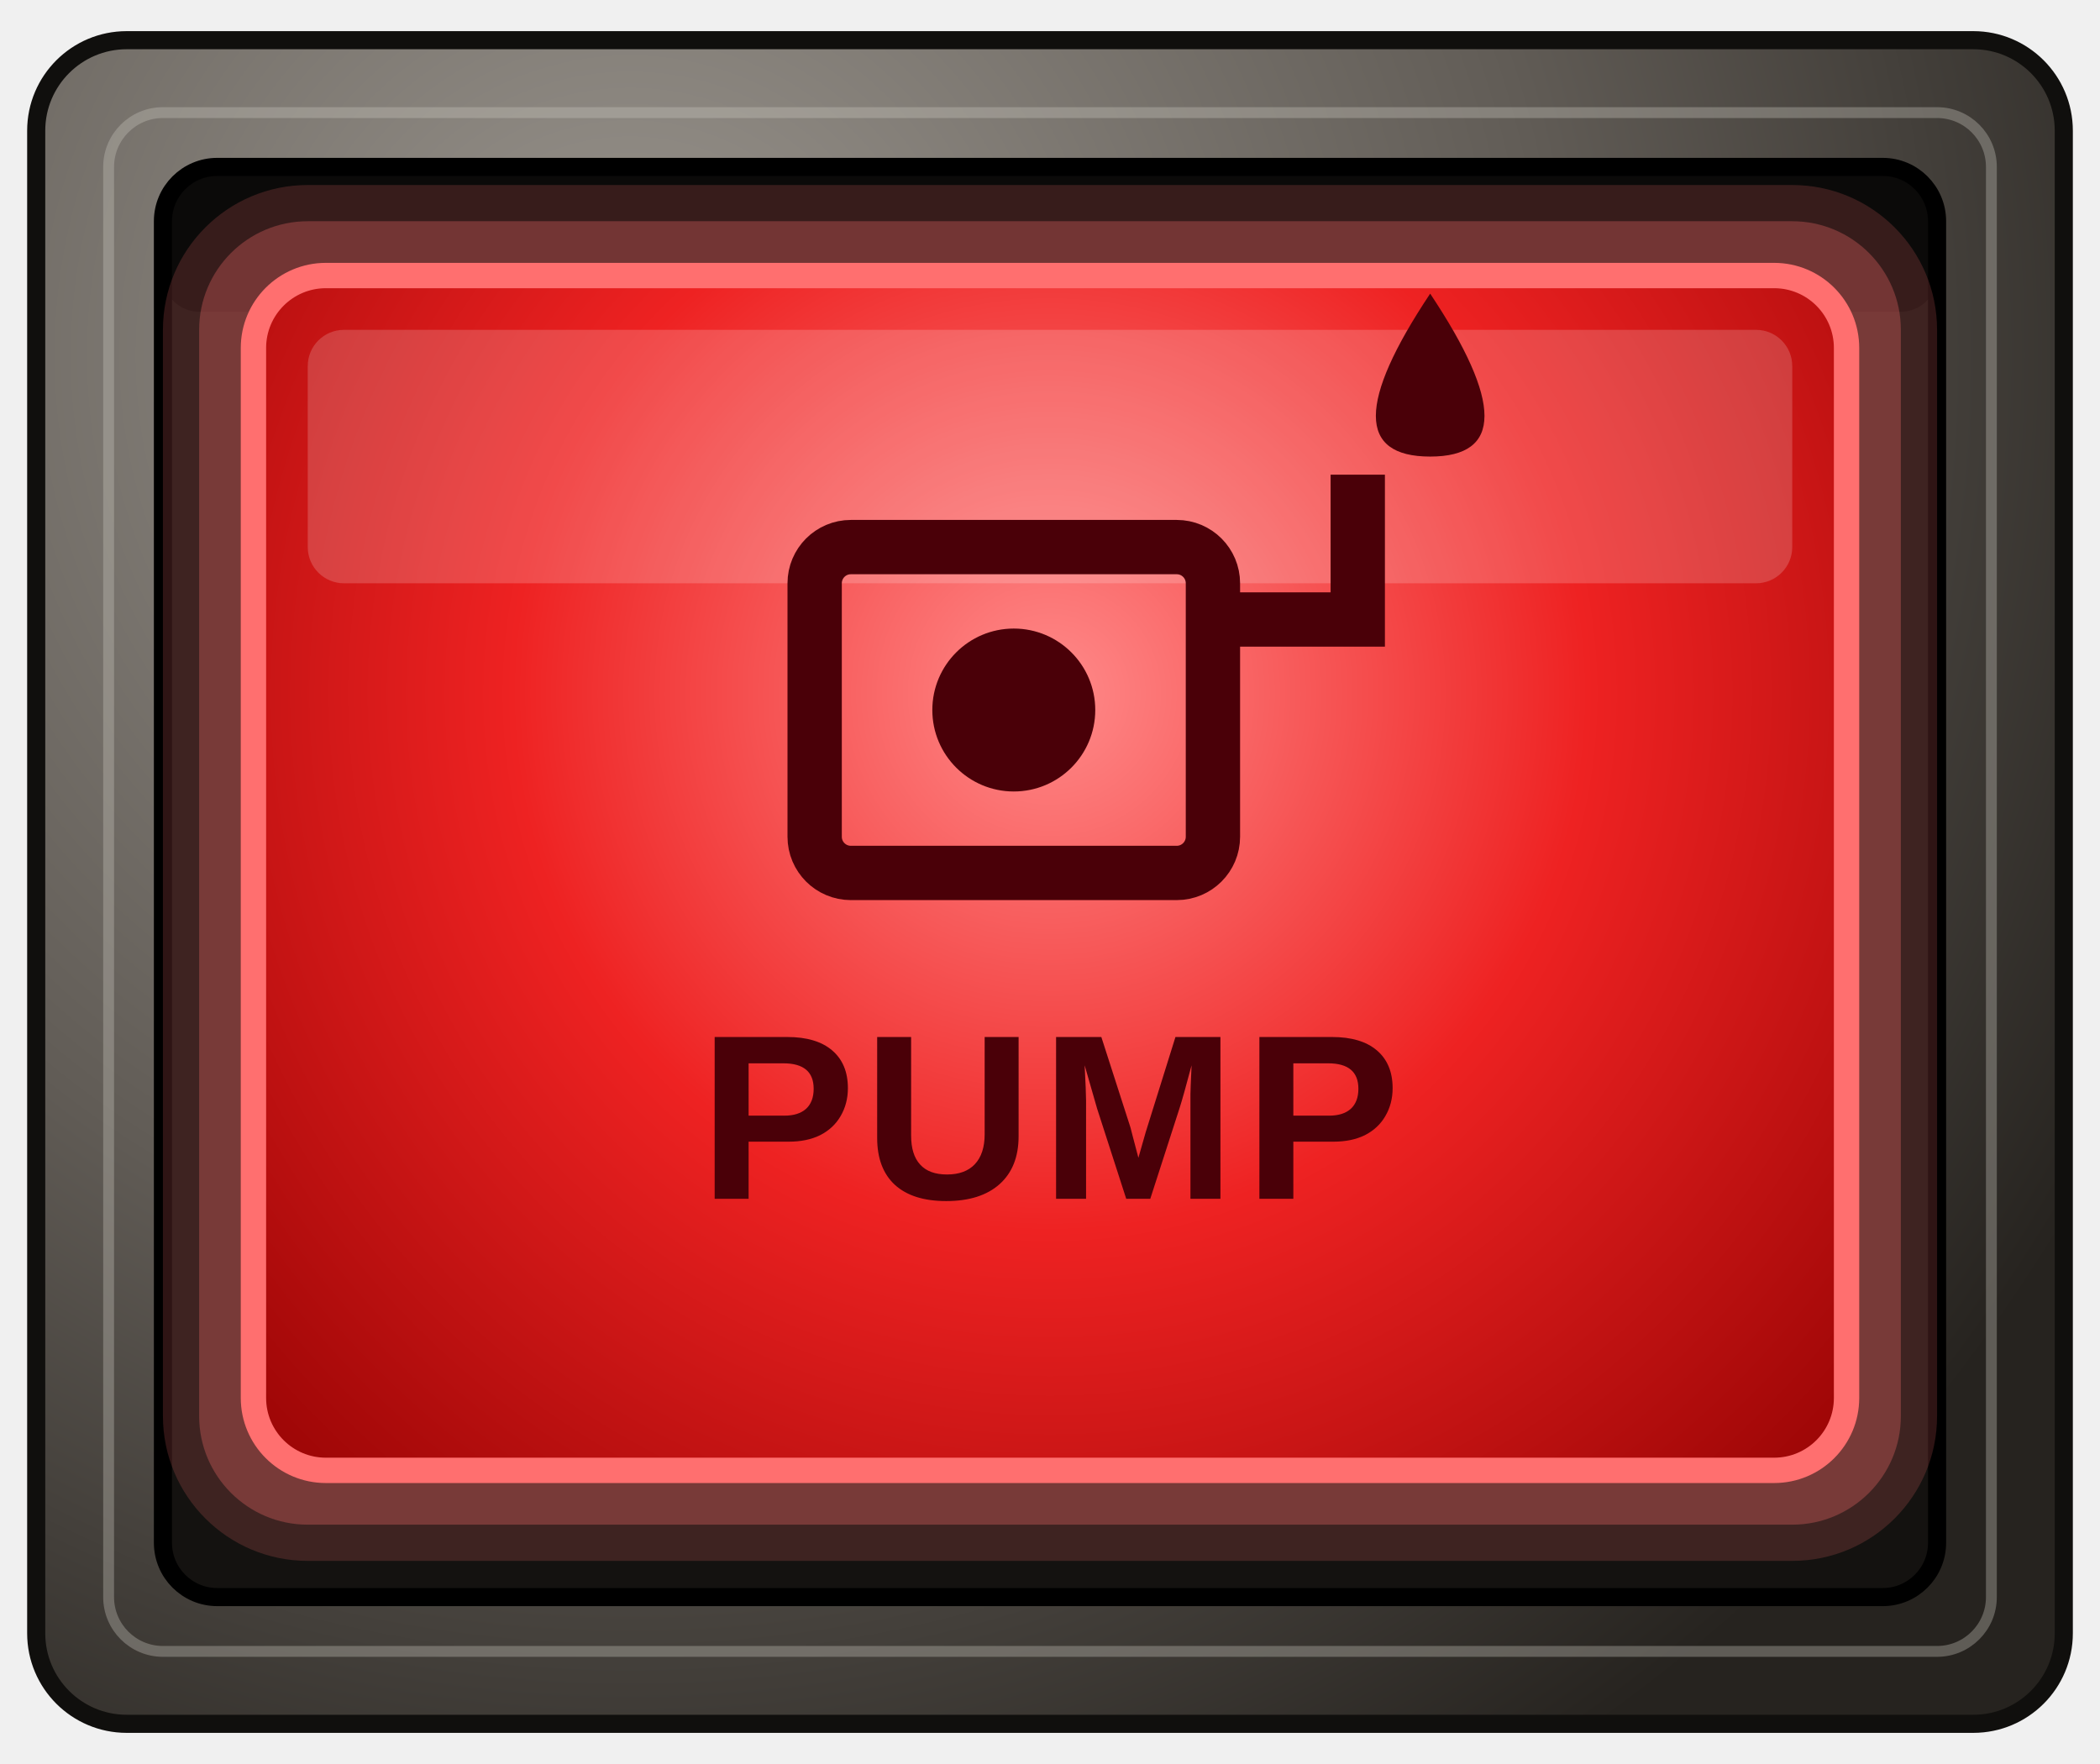
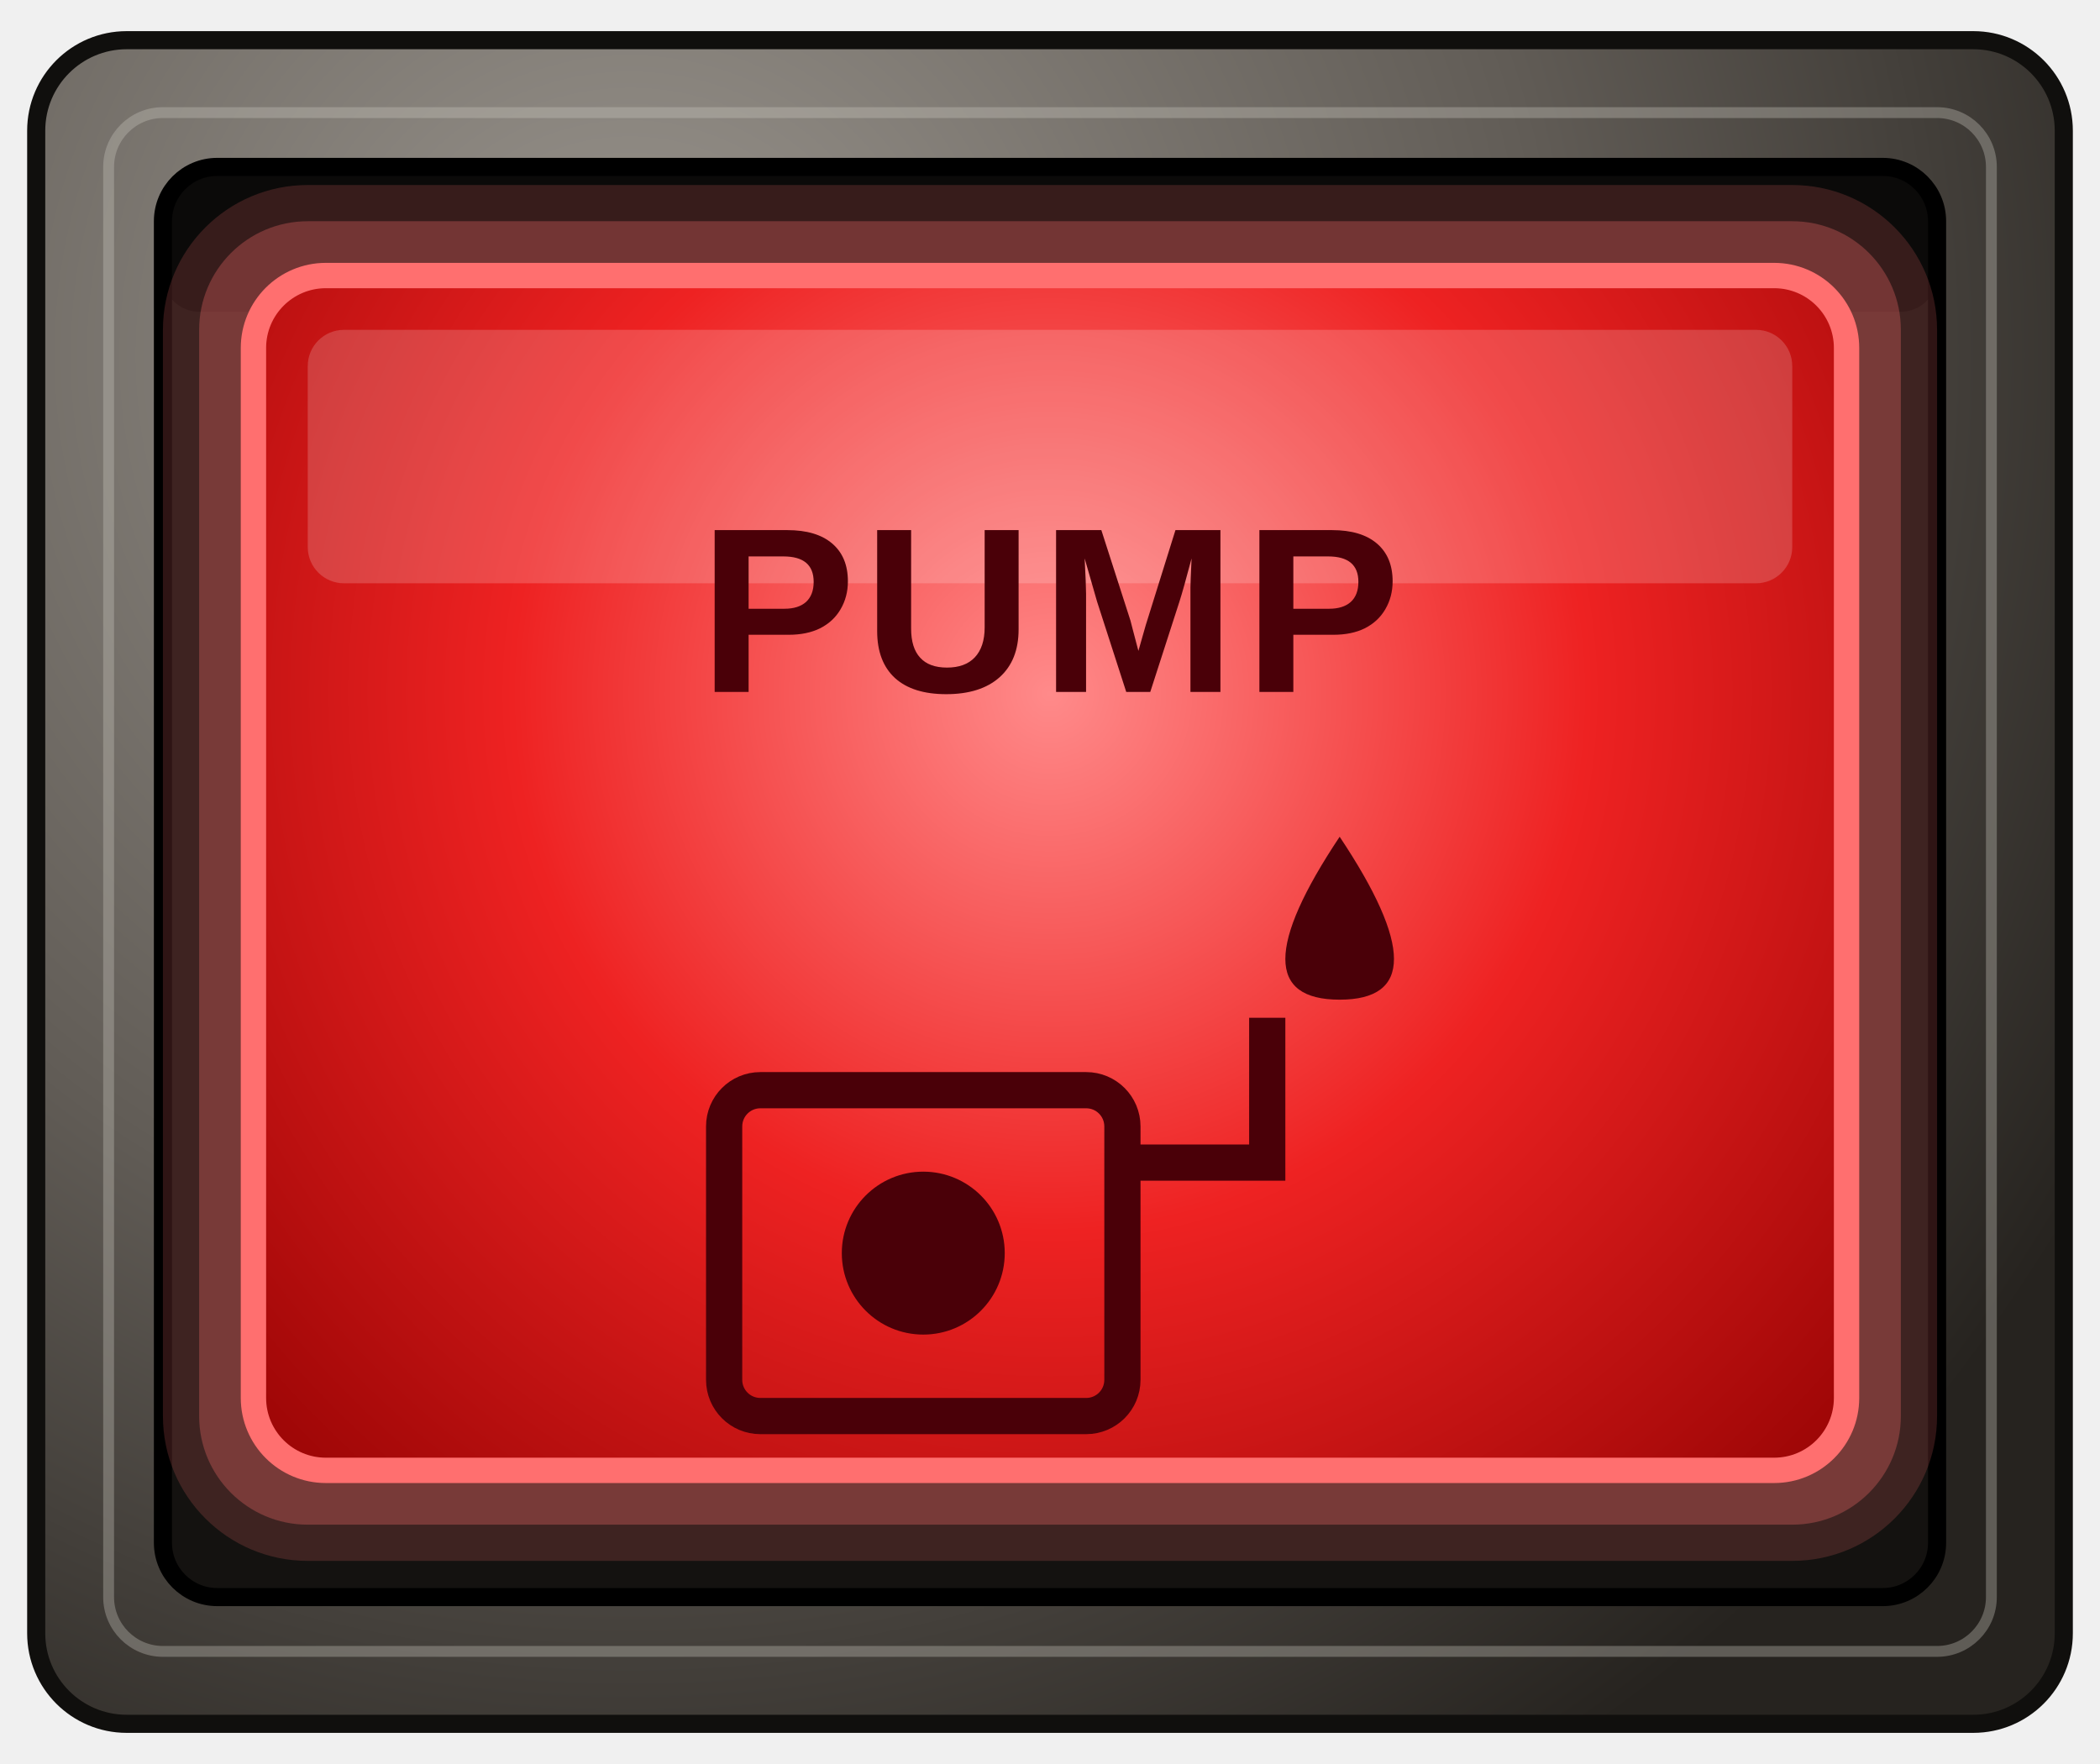
<svg xmlns="http://www.w3.org/2000/svg" width="100" height="84" viewBox="0 0 116 97">
  <defs>
    <radialGradient id="bz" cx="34.8" cy="19.4" r="92.8" gradientUnits="userSpaceOnUse">
      <stop offset="0" stop-color="#9a958e" />
      <stop offset="0.55" stop-color="#615c56" />
      <stop offset="1" stop-color="#26231f" />
    </radialGradient>
    <radialGradient id="cap" cx="58.0" cy="38.1" r="66.0" gradientUnits="userSpaceOnUse">
      <stop offset="0" stop-color="#ff8a8a" />
      <stop offset="0.45" stop-color="#ee2222" />
      <stop offset="1" stop-color="#8c0000" />
    </radialGradient>
  </defs>
  <rect x="2" y="2" width="112" height="93" rx="5" fill="url(#bz)" stroke="#100f0d" stroke-width="1" />
  <rect x="6" y="6" width="104" height="85" rx="3" fill="none" stroke="#c9c5be" stroke-width="0.6" opacity="0.35" />
  <rect x="9" y="9" width="98" height="79" rx="3" fill="#141210" stroke="#000000" stroke-width="1" />
  <rect x="9" y="9" width="98" height="8" rx="2" fill="#000000" opacity="0.45" />
  <rect x="9" y="10" width="98" height="76" rx="8" fill="#ff6f6f" opacity="0.18" />
  <rect x="11" y="12" width="94" height="72" rx="6" fill="#ff6f6f" opacity="0.30" />
  <rect x="14" y="15" width="88" height="66" rx="4" fill="url(#cap)" stroke="#ff6f6f" stroke-width="1.4" />
  <rect x="17" y="18" width="82" height="14" rx="2" fill="#ffffff" opacity="0.18" />
  <g transform="matrix(1 0 0 1 0 -10)">
-     <g transform="matrix(1 0 0 1 3 -12)">
-       <rect x="42" y="52" width="22" height="18" rx="2" fill="none" stroke="#4a0008" stroke-width="3" />
+     <g transform="matrix(1 0 0 1 -2 18)">
+       <rect x="42" y="52" width="22" height="18" rx="2" fill="none" stroke="#4a0008" stroke-width="2" />
      <circle cx="53" cy="61" r="4.5" fill="#4a0008" />
-       <path d="M64 56 h8 v-8" fill="none" stroke="#4a0008" stroke-width="3" />
+       <path d="M64 56 h8 v-8" fill="none" stroke="#4a0008" stroke-width="2" />
      <path d="M76 38 c-4 6 -4 9 0 9 c4 0 4 -3 0 -9 z" fill="#4a0008" />
    </g>
-     <text x="38.6" y="76" font-size="13" font-weight="700" letter-spacing="0.4" fill="#4a0008" font-family="Arial, sans-serif">PUMP</text>
+     <text x="38.6" y="48" font-size="13" font-weight="700" letter-spacing="0.4" fill="#4a0008" font-family="Arial, sans-serif">PUMP</text>
  </g>
</svg>
